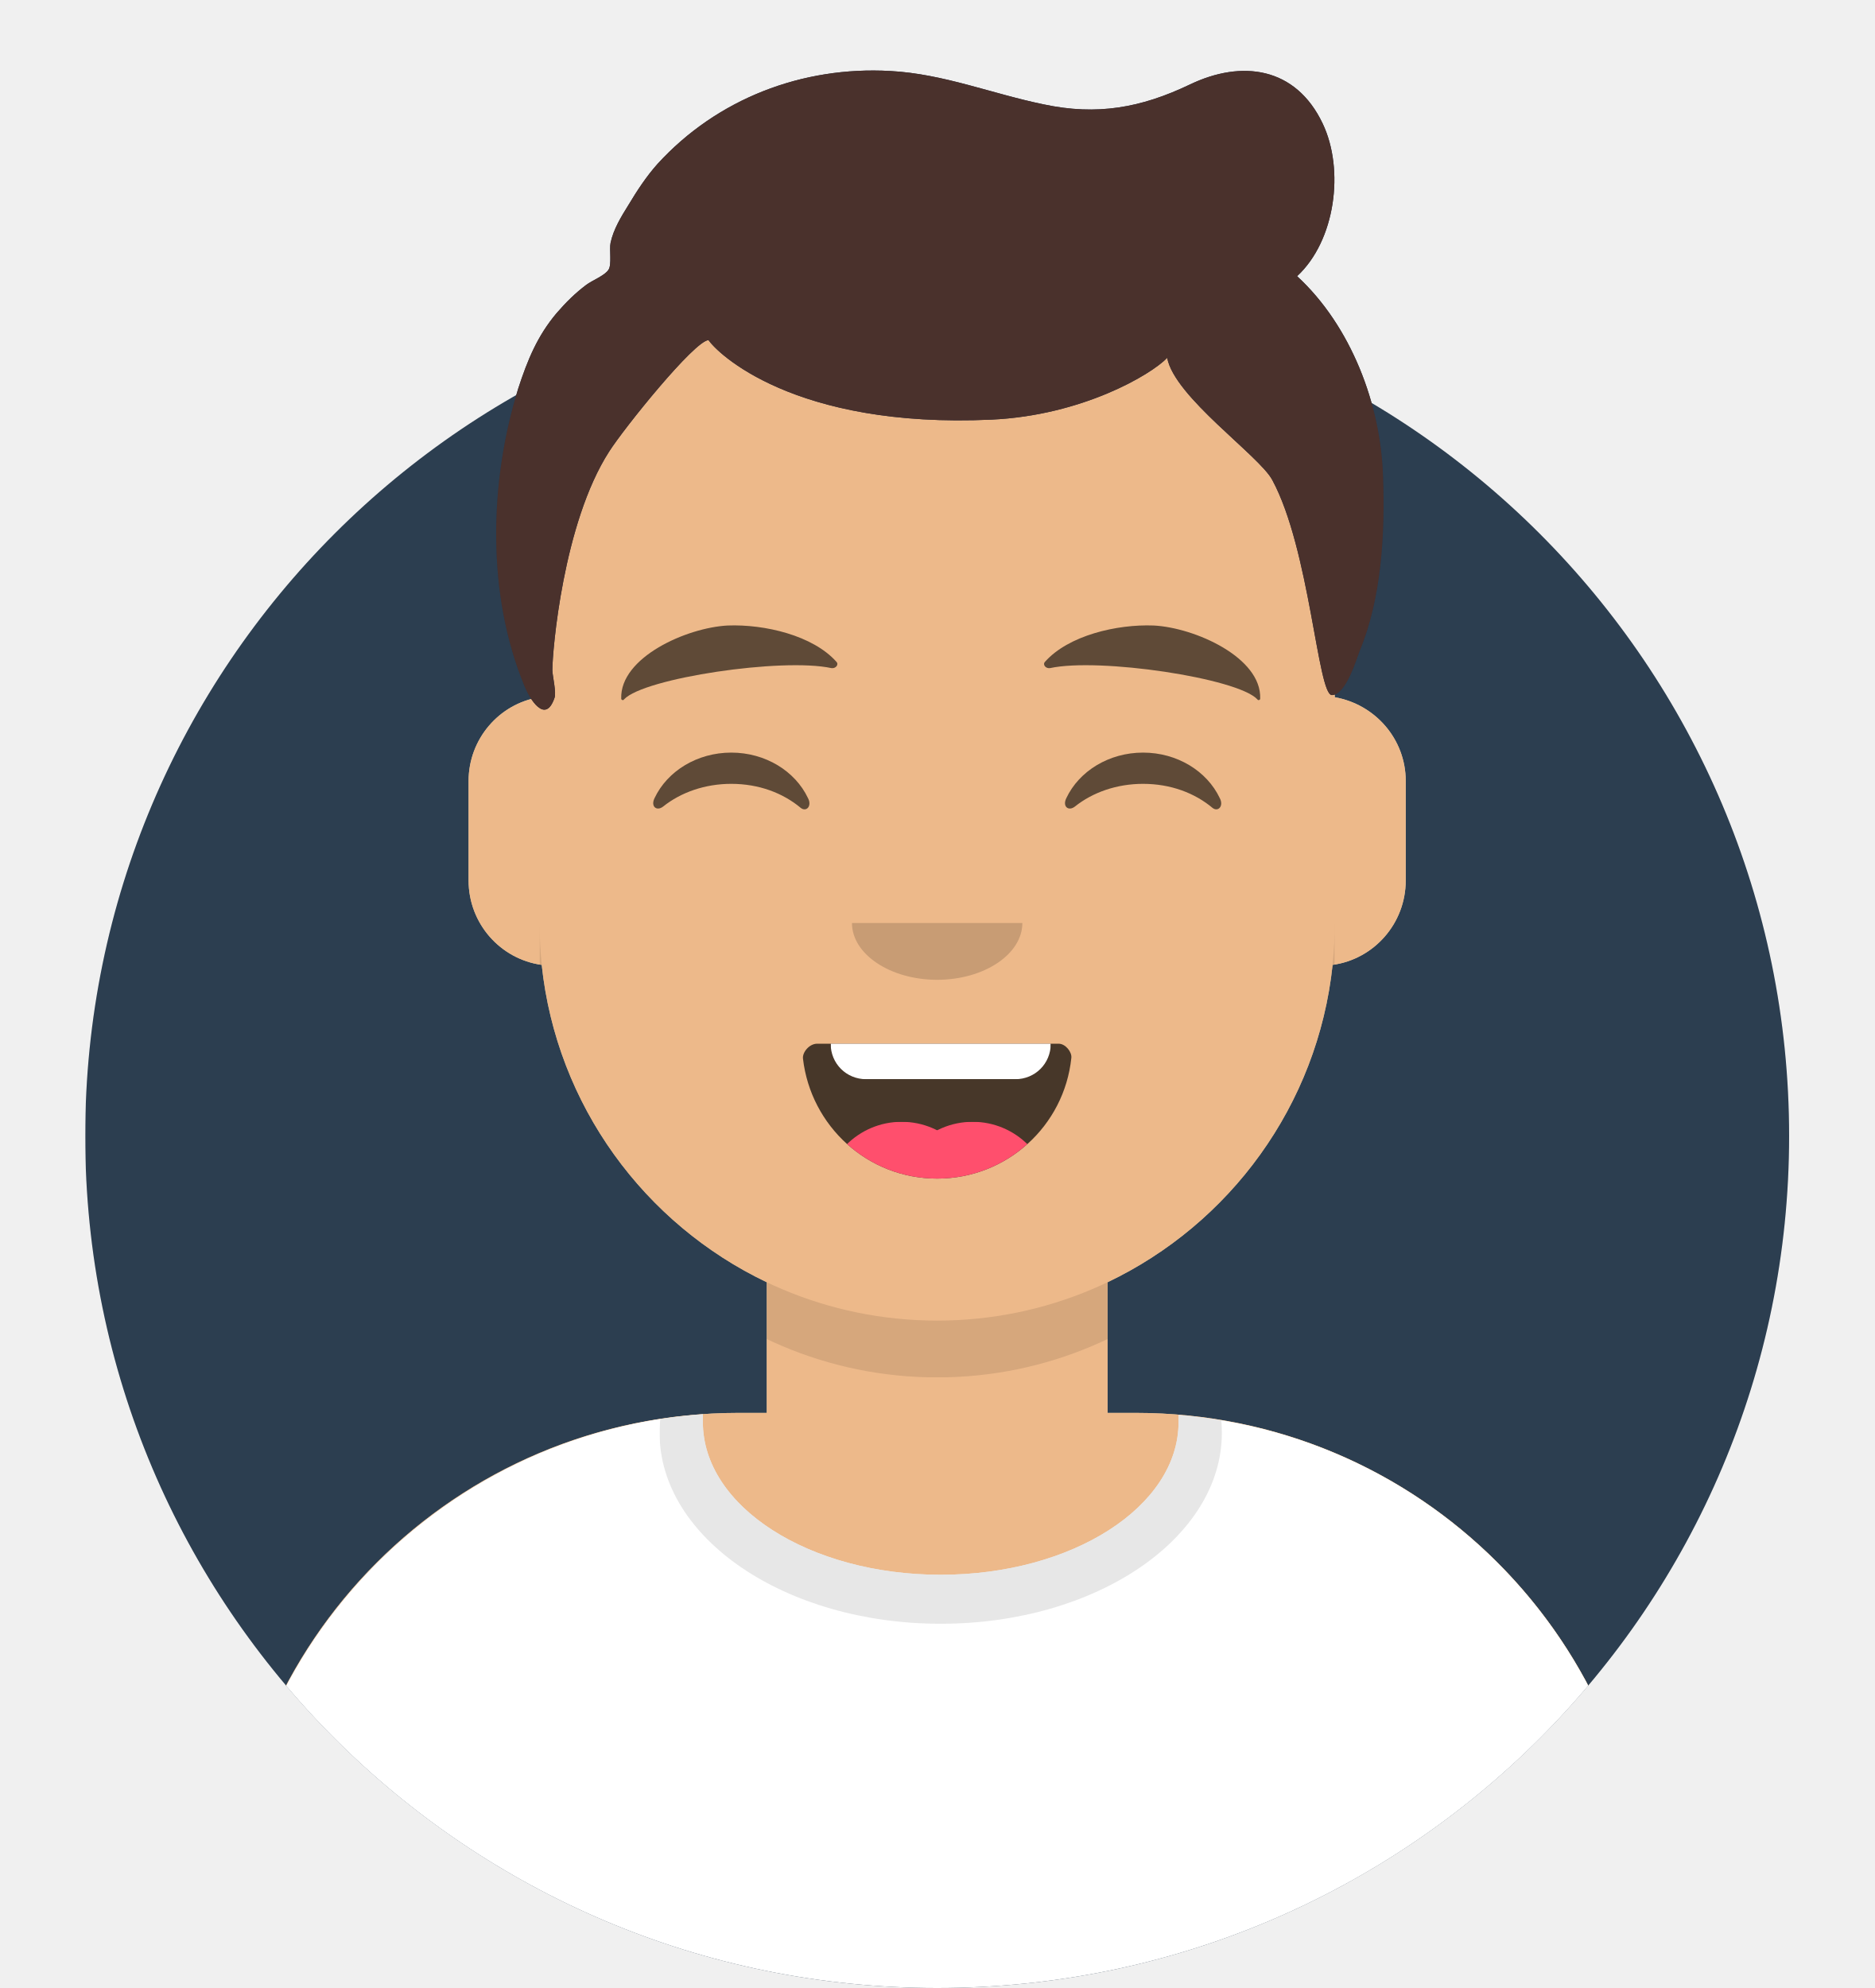
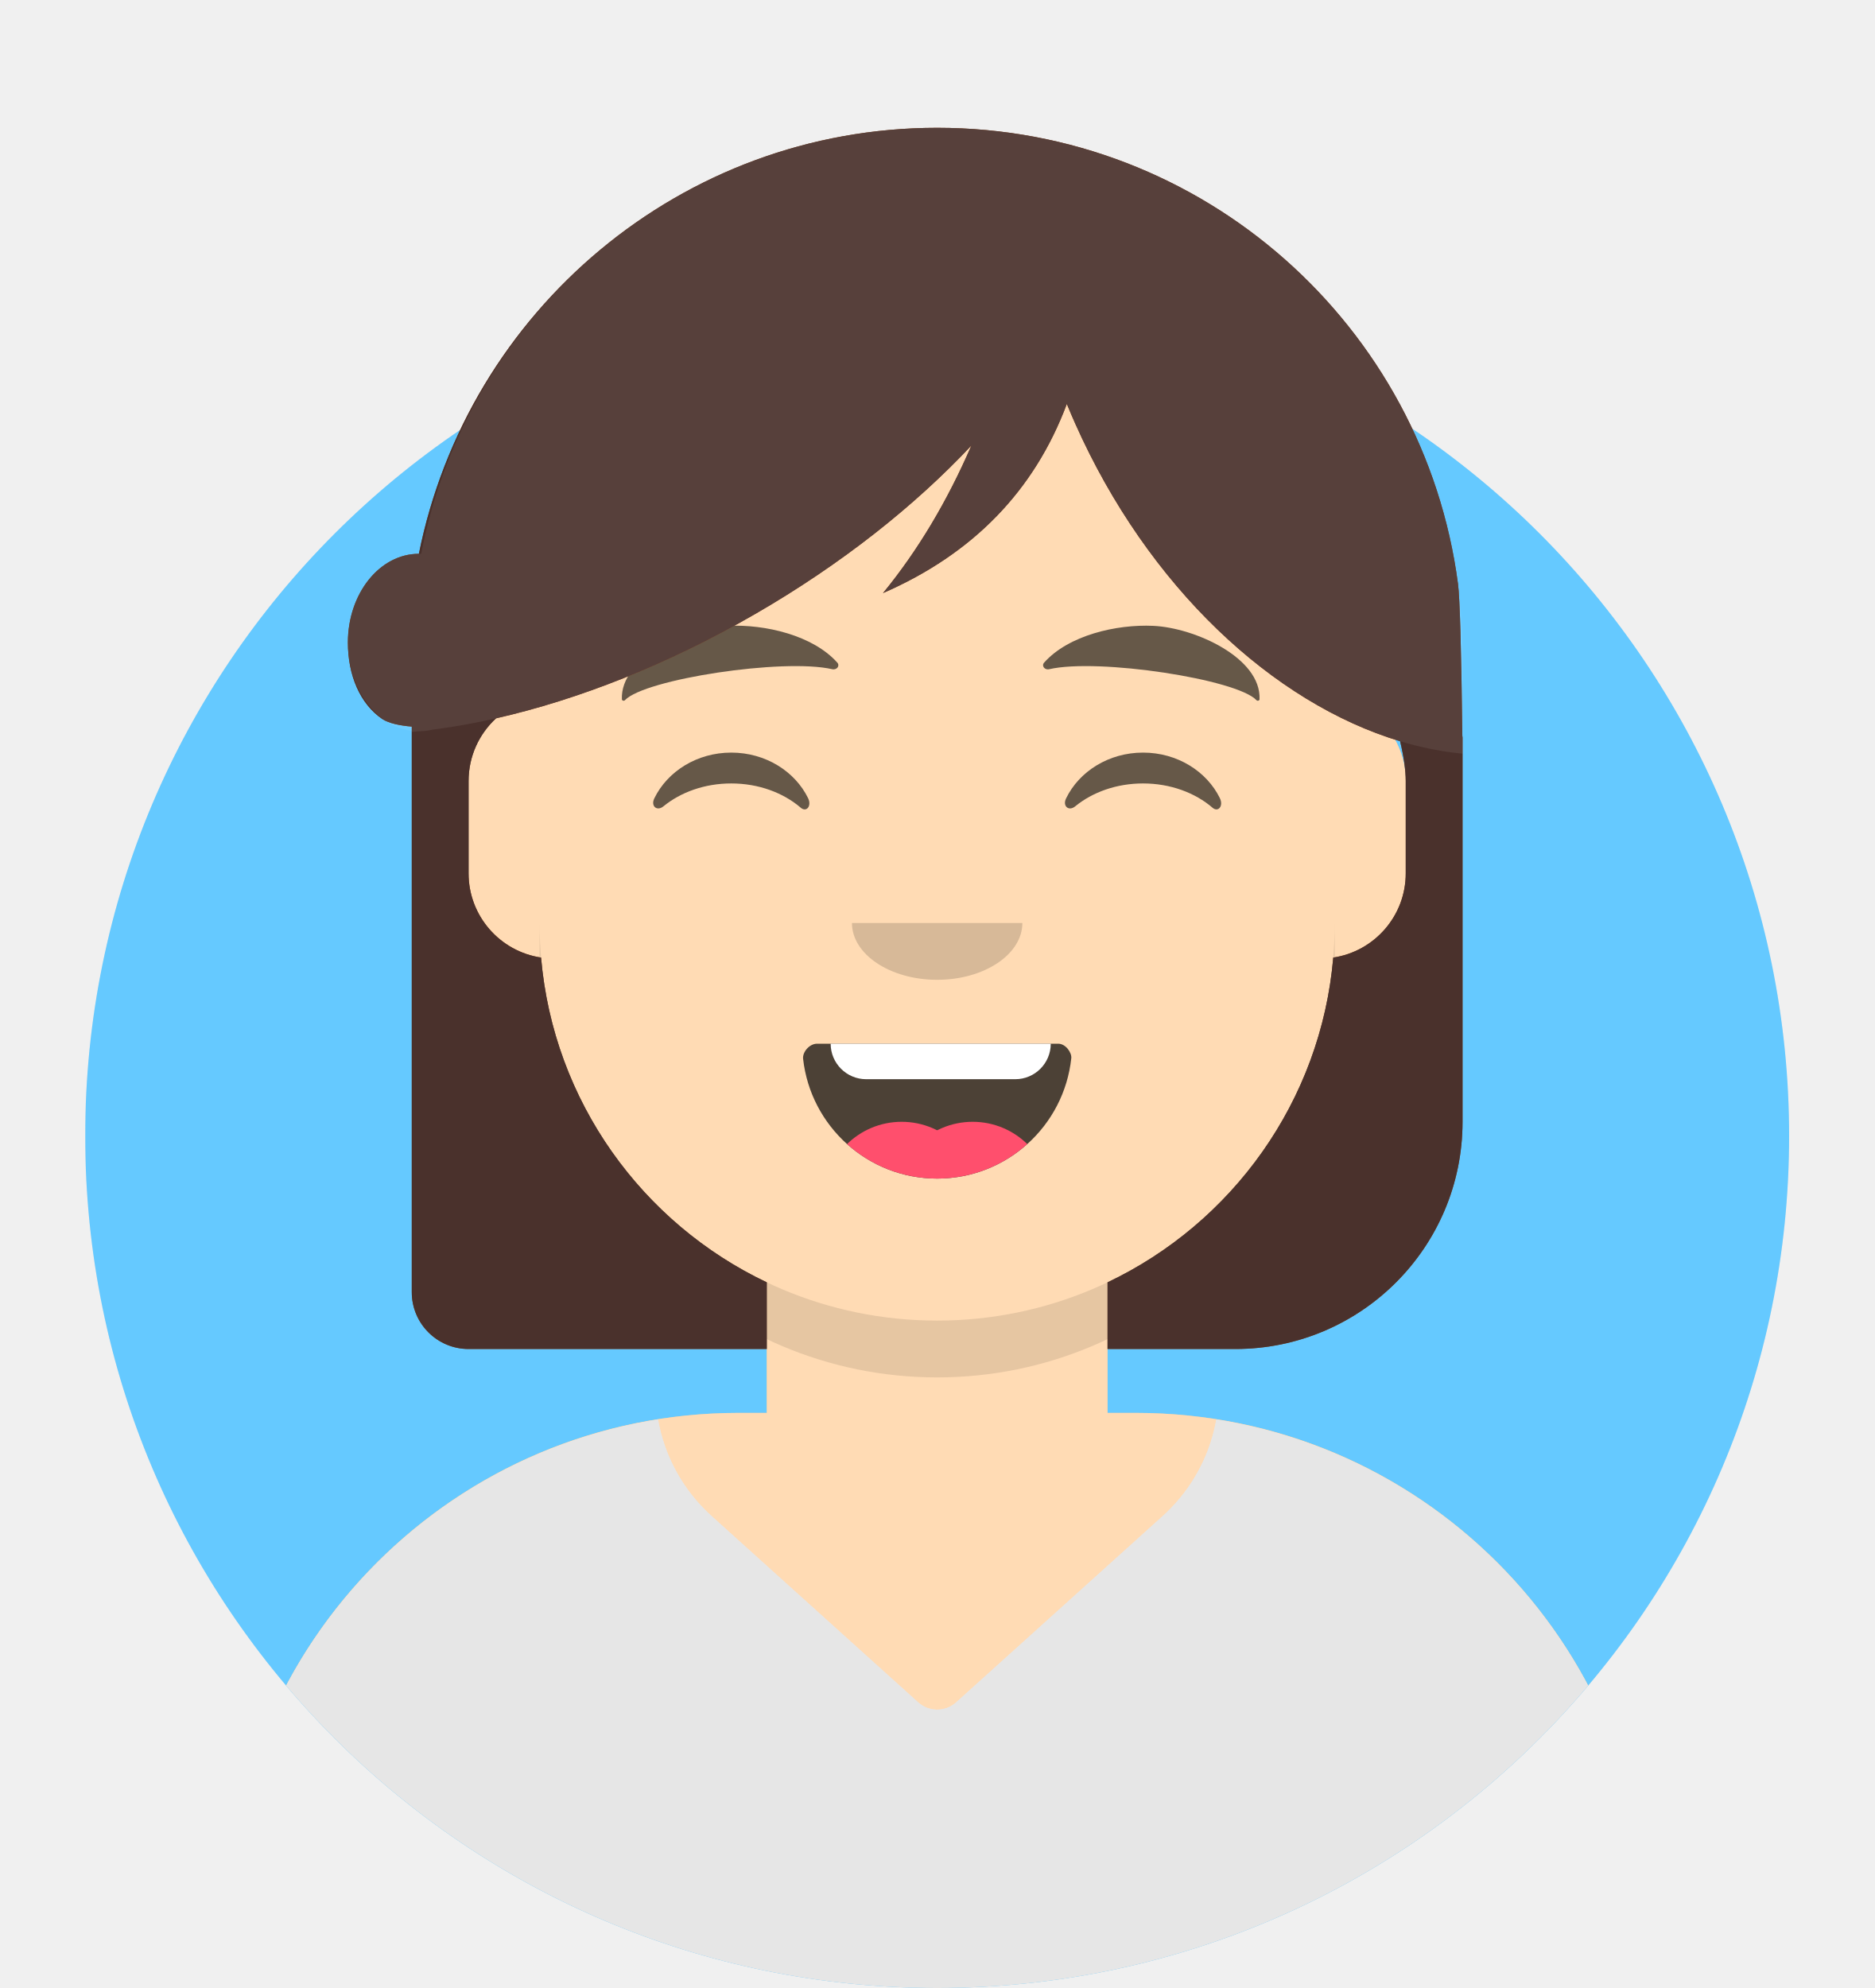
- <svg xmlns="http://www.w3.org/2000/svg" version="1.1" id="Layer_1" x="0px" y="0px" viewBox="0 0 264 280" style="enable-background:new 0 0 264 280;" xml:space="preserve">
-   <style type="text/css">
- 	.st0{fill-rule:evenodd;clip-rule:evenodd;fill:#E6E6E6;}
- 	.st1{filter:url(#Adobe_OpacityMaskFilter);}
- 	.st2{fill-rule:evenodd;clip-rule:evenodd;fill:#FFFFFF;}
- 	.st3{mask:url(#mask-2_1_);}
- 	.st4{fill-rule:evenodd;clip-rule:evenodd;fill:#2C3E50;}
- 	.st5{filter:url(#Adobe_OpacityMaskFilter_1_);}
- 	.st6{mask:url(#mask-4_1_);}
- 	.st7{fill-rule:evenodd;clip-rule:evenodd;fill:#D0C6AC;}
- 	.st8{filter:url(#Adobe_OpacityMaskFilter_2_);}
- 	.st9{mask:url(#mask-6_1_);}
- 	.st10{fill-rule:evenodd;clip-rule:evenodd;fill:#EDB98A;}
- 	.st11{filter:url(#Adobe_OpacityMaskFilter_3_);}
- 	.st12{mask:url(#mask-6_2_);fill-rule:evenodd;clip-rule:evenodd;fill-opacity:0.1;}
- 	.st13{filter:url(#Adobe_OpacityMaskFilter_4_);}
- 	.st14{mask:url(#react-mask-952_1_);}
- 	.st15{filter:url(#Adobe_OpacityMaskFilter_5_);}
- 	.st16{opacity:0.6;mask:url(#react-mask-952_2_);}
- 	.st17{fill-rule:evenodd;clip-rule:evenodd;fill-opacity:0.16;}
- 	.st18{fill-rule:evenodd;clip-rule:evenodd;fill-opacity:0.7;}
- 	.st19{filter:url(#Adobe_OpacityMaskFilter_6_);}
- 	.st20{mask:url(#react-mask-934_1_);fill-rule:evenodd;clip-rule:evenodd;fill:#FFFFFF;}
- 	.st21{filter:url(#Adobe_OpacityMaskFilter_7_);}
- 	.st22{mask:url(#react-mask-934_2_);}
- 	.st23{fill-rule:evenodd;clip-rule:evenodd;fill:#FF4F6D;}
- 	.st24{fill-rule:evenodd;clip-rule:evenodd;fill-opacity:0.6;}
- 	.st25{filter:url(#Adobe_OpacityMaskFilter_8_);}
- 	.st26{mask:url(#react-mask-925_1_);}
- 	.st27{fill-rule:evenodd;clip-rule:evenodd;fill:#28354B;}
- 	.st28{filter:url(#Adobe_OpacityMaskFilter_9_);}
- 	.st29{mask:url(#react-mask-924_1_);}
- 	.st30{fill-rule:evenodd;clip-rule:evenodd;fill:#4A312C;}
- </style>
-   <g>
-     <g transform="translate(-825, -1100)">
+ <svg xmlns="http://www.w3.org/2000/svg" xmlns:xlink="http://www.w3.org/1999/xlink" width="264px" height="280px" viewBox="0 0 264 280" version="1.1">
+   <defs>
+     <circle id="react-path-1" cx="120" cy="120" r="120">
+ </circle>
+     <path d="M12,160 C12,226.274 65.726,280 132,280 C198.274,280 252,226.274 252,160 L264,160 L264,-1.42108547e-14  L-3.19744231e-14,-1.42108547e-14 L-3.19744231e-14,160 L12,160 Z" id="react-path-2">
+ </path>
+     <path d="M124,144.611 L124,163 L128,163 L128,163 C167.765,163 200,195.235 200,235 L200,244 L0,244 L0,235  C-4.86974701e-15,195.235 32.235,163 72,163 L72,163 L76,163 L76,144.611 C58.763,136.422 46.372,119.687  44.305,99.881 C38.48,99.058 34,94.052 34,88 L34,74 C34,68.054 38.325,63.118 44,62.166  L44,56 L44,56 C44,25.072 69.072,5.68137151e-15 100,0 L100,0 L100,0 C130.928,-5.68137151e-15 156,25.072 156,56  L156,62.166 C161.675,63.118 166,68.054 166,74 L166,88 C166,94.052 161.52,99.058 155.695,99.881  C153.628,119.687 141.237,136.422 124,144.611 Z" id="react-path-3" />
+   </defs>
+   <g id="Avataaar" stroke="none" stroke-width="1" fill="none" fill-rule="evenodd">
+     <g transform="translate(-825, -1100)" id="Avataaar/Circle">
      <g transform="translate(825, 1100)">
-         <g id="Circle" transform="translate(12, 40)">
-           <g id="Circle-Background">
-             <circle class="st0" cx="120" cy="120" r="120" />
-           </g>
-           <defs>
-             <filter id="Adobe_OpacityMaskFilter" filterUnits="userSpaceOnUse" x="0" y="0" width="240" height="240">
-               <feColorMatrix type="matrix" values="1 0 0 0 0  0 1 0 0 0  0 0 1 0 0  0 0 0 1 0" />
-             </filter>
-           </defs>
-           <mask maskUnits="userSpaceOnUse" x="0" y="0" width="240" height="240" id="mask-2_1_">
-             <g class="st1">
-               <circle id="path-1_1_" class="st2" cx="120" cy="120" r="120" />
-             </g>
+         <g id="Circle" stroke-width="1" fill-rule="evenodd" transform="translate(12, 40)">
+           <mask id="react-mask-4" fill="white">
+             <use xlink:href="#react-path-1" />
          </mask>
-           <g class="st3">
-             <rect class="st4" width="240" height="240" />
+           <use id="Circle-Background" fill="#E6E6E6" xlink:href="#react-path-1">
+ </use>
+           <g id="Color/Palette/Blue-01" mask="url(#react-mask-4)" fill="#65C9FF">
+             <rect id="🖍Color" x="0" y="0" width="240" height="240">
+ </rect>
          </g>
        </g>
+         <mask id="react-mask-5" fill="white">
+           <use xlink:href="#react-path-2">
+ </use>
+         </mask>
        <g id="Mask">
- 			</g>
-         <defs>
-           <filter id="Adobe_OpacityMaskFilter_1_" filterUnits="userSpaceOnUse" x="-1" y="0" width="265" height="280">
-             <feColorMatrix type="matrix" values="1 0 0 0 0  0 1 0 0 0  0 0 1 0 0  0 0 0 1 0" />
-           </filter>
-         </defs>
-         <mask maskUnits="userSpaceOnUse" x="-1" y="0" width="265" height="280" id="mask-4_1_">
-           <g class="st5">
-             <path id="path-3_1_" class="st2" d="M12,160c0,66.3,53.7,120,120,120s120-53.7,120-120h12V0H0v160H12z" />
-           </g>
-         </mask>
-         <g id="Avataaar" class="st6">
+ </g>
+         <g id="Avataaar" stroke-width="1" fill-rule="evenodd" mask="url(#react-mask-5)">
          <g id="Body" transform="translate(32, 36)">
-             <g>
-               <path class="st7" d="M124,144.6V163h4l0,0c39.8,0,72,32.2,72,72v9H0v-9c0-39.8,32.2-72,72-72l0,0h4v-18.4        c-17.2-8.2-29.6-24.9-31.7-44.7C38.5,99.1,34,94.1,34,88V74c0-5.9,4.3-10.9,10-11.8V56l0,0c0-30.9,25.1-56,56-56l0,0l0,0        c30.9,0,56,25.1,56,56v6.2c5.7,1,10,5.9,10,11.8v14c0,6.1-4.5,11.1-10.3,11.9C153.6,119.7,141.2,136.4,124,144.6z" />
-             </g>
-             <defs>
-               <filter id="Adobe_OpacityMaskFilter_2_" filterUnits="userSpaceOnUse" x="-32" y="0" width="264" height="244">
-                 <feColorMatrix type="matrix" values="1 0 0 0 0  0 1 0 0 0  0 0 1 0 0  0 0 0 1 0" />
-               </filter>
-             </defs>
-             <mask maskUnits="userSpaceOnUse" x="-32" y="0" width="264" height="244" id="mask-6_1_">
-               <g class="st8">
-                 <path id="path-5_1_" class="st2" d="M124,144.6V163h4l0,0c39.8,0,72,32.2,72,72v9H0v-9c0-39.8,32.2-72,72-72l0,0h4v-18.4         c-17.2-8.2-29.6-24.9-31.7-44.7C38.5,99.1,34,94.1,34,88V74c0-5.9,4.3-10.9,10-11.8V56l0,0c0-30.9,25.1-56,56-56l0,0l0,0         c30.9,0,56,25.1,56,56v6.2c5.7,1,10,5.9,10,11.8v14c0,6.1-4.5,11.1-10.3,11.9C153.6,119.7,141.2,136.4,124,144.6z" />
-               </g>
+             <mask id="react-mask-6" fill="white">
+               <use xlink:href="#react-path-3">
+ </use>
            </mask>
-             <g class="st9">
-               <g id="Color" transform="translate(-32, 0)">
-                 <rect class="st10" width="264" height="244" />
+             <use fill="#D0C6AC" xlink:href="#react-path-3">
+ </use>
+             <g id="Skin/👶🏽-03-Brown" mask="url(#react-mask-6)" fill="#FFDBB4">
+               <g transform="translate(0, 0)" id="Color">
+                 <rect x="0" y="0" width="264" height="280">
+ </rect>
              </g>
            </g>
+             <path d="M156,79 L156,102 C156,132.928 130.928,158 100,158 C69.072,158 44,132.928 44,102 L44,79 L44,94 C44,124.928  69.072,150 100,150 C130.928,150 156,124.928 156,94 L156,79 Z" id="Neck-Shadow" fill-opacity="0.1" fill="#000000" mask="url(#react-mask-6)">
+ </path>
+           </g>
+           <g id="Clothing/Shirt-V-Neck" transform="translate(0, 170)">
            <defs>
-               <filter id="Adobe_OpacityMaskFilter_3_" filterUnits="userSpaceOnUse" x="44" y="79" width="112" height="79">
-                 <feColorMatrix type="matrix" values="1 0 0 0 0  0 1 0 0 0  0 0 1 0 0  0 0 0 1 0" />
-               </filter>
+               <path d="M171.32,29.936 C205.706,35.367 232,65.139 232,101.052 L232,110 L32,110 L32,101.052 C32,65.138  58.294,35.366 92.682,29.936 C93.584,35.005 96.116,39.824 100.236,43.539 L100.236,43.539  L129.321,69.768 C130.843,71.14 133.157,71.14 134.679,69.768 L134.679,69.768 L163.764,43.539  C164.189,43.155 164.601,42.756 164.998,42.343 C168.414,38.787 170.517,34.452 171.32,29.936 Z" id="react-path-59">
+ </path>
            </defs>
-             <mask maskUnits="userSpaceOnUse" x="44" y="79" width="112" height="79" id="mask-6_2_">
-               <g class="st11">
-                 <path id="path-5_2_" class="st2" d="M124,144.6V163h4l0,0c39.8,0,72,32.2,72,72v9H0v-9c0-39.8,32.2-72,72-72l0,0h4v-18.4         c-17.2-8.2-29.6-24.9-31.7-44.7C38.5,99.1,34,94.1,34,88V74c0-5.9,4.3-10.9,10-11.8V56l0,0c0-30.9,25.1-56,56-56l0,0l0,0         c30.9,0,56,25.1,56,56v6.2c5.7,1,10,5.9,10,11.8v14c0,6.1-4.5,11.1-10.3,11.9C153.6,119.7,141.2,136.4,124,144.6z" />
-               </g>
+             <mask id="react-mask-60" fill="white">
+               <use xlink:href="#react-path-59">
+ </use>
            </mask>
-             <path id="Neck-Shadow" class="st12" d="M156,79v23c0,30.9-25.1,56-56,56s-56-25.1-56-56V79v15c0,30.9,25.1,56,56,56       s56-25.1,56-56V79z" />
-           </g>
-           <g transform="translate(0, 170)">
-             <g id="Clothes">
-               <path class="st0" d="M166,29.3c37,3,66,34,66,71.8v8.9H32v-8.9C32,63,61.6,31.8,99,29.2c0,0.4,0,0.7,0,1.1        c0,11.9,15,21.5,33.5,21.5S166,42.2,166,30.3C166,30,166,29.6,166,29.3z" />
-             </g>
-             <defs>
-               <filter id="Adobe_OpacityMaskFilter_4_" filterUnits="userSpaceOnUse" x="0" y="0" width="264" height="110">
-                 <feColorMatrix type="matrix" values="1 0 0 0 0  0 1 0 0 0  0 0 1 0 0  0 0 0 1 0" />
-               </filter>
-             </defs>
-             <mask maskUnits="userSpaceOnUse" x="0" y="0" width="264" height="110" id="react-mask-952_1_">
-               <g class="st13">
-                 <path id="react-path-951_1_" class="st2" d="M166,29.3c37,3,66,34,66,71.8v8.9H32v-8.9C32,63,61.6,31.8,99,29.2         c0,0.4,0,0.7,0,1.1c0,11.9,15,21.5,33.5,21.5S166,42.2,166,30.3C166,30,166,29.6,166,29.3z" />
-               </g>
-             </mask>
-             <g class="st14">
-               <rect class="st2" width="264" height="110" />
-             </g>
-             <defs>
-               <filter id="Adobe_OpacityMaskFilter_5_" filterUnits="userSpaceOnUse" x="92.9" y="4.9" width="79.3" height="53.8">
-                 <feColorMatrix type="matrix" values="1 0 0 0 0  0 1 0 0 0  0 0 1 0 0  0 0 0 1 0" />
-               </filter>
-             </defs>
-             <mask maskUnits="userSpaceOnUse" x="92.9" y="4.9" width="79.3" height="53.8" id="react-mask-952_2_">
-               <g class="st15">
-                 <path id="react-path-951_2_" class="st2" d="M166,29.3c37,3,66,34,66,71.8v8.9H32v-8.9C32,63,61.6,31.8,99,29.2         c0,0.4,0,0.7,0,1.1c0,11.9,15,21.5,33.5,21.5S166,42.2,166,30.3C166,30,166,29.6,166,29.3z" />
-               </g>
-             </mask>
-             <g id="Shadowy" class="st16">
-               <g transform="translate(92, 4)">
-                 <ellipse class="st17" cx="40.5" cy="27.8" rx="39.6" ry="26.9" />
-               </g>
+             <use id="Clothes" fill="#E6E6E6" fill-rule="evenodd" xlink:href="#react-path-59">
+ </use>
+             <g id="Color/Palette/Gray-01" mask="url(#react-mask-60)" fill-rule="evenodd" fill="#E6E6E6">
+               <rect id="🖍Color" x="0" y="0" width="264" height="110">
+ </rect>
            </g>
          </g>
-           <g id="Face" transform="translate(76, 82)">
-             <g transform="translate(2, 52)">
-               <g id="Mouth">
-                 <path class="st18" d="M35.1,15.1C36.2,24.6,44.2,32,54,32c9.8,0,17.9-7.4,18.9-17c0.1-0.8-0.8-2-1.8-2c-14.9,0-26.3,0-34,0         C36,13,35,14.2,35.1,15.1z" />
-               </g>
+           <g id="Face" transform="translate(76, 82)" fill="#000000">
+             <g id="Mouth/Smile" transform="translate(2, 52)">
              <defs>
-                 <filter id="Adobe_OpacityMaskFilter_6_" filterUnits="userSpaceOnUse" x="39" y="2" width="31" height="16">
-                   <feColorMatrix type="matrix" values="1 0 0 0 0  0 1 0 0 0  0 0 1 0 0  0 0 0 1 0" />
-                 </filter>
+                 <path d="M35.118,15.128 C36.176,24.62 44.226,32 54,32 C63.804,32 71.874,24.574 72.892,15.04  C72.974,14.273 72.117,13 71.043,13 C56.149,13 44.738,13 37.087,13 C36.007,13 35.012,14.178  35.118,15.128 Z" id="react-path-63">
+ </path>
              </defs>
-               <mask maskUnits="userSpaceOnUse" x="39" y="2" width="31" height="16" id="react-mask-934_1_">
-                 <g class="st19">
-                   <path id="react-path-933_1_" class="st2" d="M35.1,15.1C36.2,24.6,44.2,32,54,32c9.8,0,17.9-7.4,18.9-17          c0.1-0.8-0.8-2-1.8-2c-14.9,0-26.3,0-34,0C36,13,35,14.2,35.1,15.1z" />
-                 </g>
+               <mask id="react-mask-64" fill="white">
+                 <use xlink:href="#react-path-63">
+ </use>
              </mask>
-               <path id="Teeth" class="st20" d="M44,2h21c2.8,0,5,2.2,5,5v6c0,2.8-2.2,5-5,5H44c-2.8,0-5-2.2-5-5V7C39,4.2,41.2,2,44,2z" />
-               <defs>
-                 <filter id="Adobe_OpacityMaskFilter_7_" filterUnits="userSpaceOnUse" x="38" y="24" width="32" height="22">
-                   <feColorMatrix type="matrix" values="1 0 0 0 0  0 1 0 0 0  0 0 1 0 0  0 0 0 1 0" />
-                 </filter>
-               </defs>
-               <mask maskUnits="userSpaceOnUse" x="38" y="24" width="32" height="22" id="react-mask-934_2_">
-                 <g class="st21">
-                   <path id="react-path-933_2_" class="st2" d="M35.1,15.1C36.2,24.6,44.2,32,54,32c9.8,0,17.9-7.4,18.9-17          c0.1-0.8-0.8-2-1.8-2c-14.9,0-26.3,0-34,0C36,13,35,14.2,35.1,15.1z" />
-                 </g>
-               </mask>
-               <g id="Tongue" class="st22">
+               <use id="Mouth" fill-opacity="0.7" fill="#000000" fill-rule="evenodd" xlink:href="#react-path-63">
+ </use>
+               <rect id="Teeth" fill="#FFFFFF" fill-rule="evenodd" mask="url(#react-mask-64)" x="39" y="2" width="31" height="16" rx="5">
+ </rect>
+               <g id="Tongue" stroke-width="1" fill-rule="evenodd" mask="url(#react-mask-64)" fill="#FF4F6D">
                <g transform="translate(38, 24)">
-                   <circle class="st23" cx="11" cy="11" r="11" />
-                   <circle class="st23" cx="21" cy="11" r="11" />
+                   <circle cx="11" cy="11" r="11">
+ </circle>
+                   <circle cx="21" cy="11" r="11">
+ </circle>
                </g>
              </g>
            </g>
-             <g transform="translate(28, 40)">
-               <path id="Nose" class="st17" d="M16,8c0,4.4,5.4,8,12,8l0,0c6.6,0,12-3.6,12-8" />
+             <g id="Nose/Default" transform="translate(28, 40)" fill-opacity="0.16">
+               <path d="M16,8 C16,12.418 21.373,16 28,16 L28,16 C34.627,16 40,12.418 40,8" id="Nose">
+ </path>
            </g>
-             <g transform="translate(0, 8)">
-               <path id="Squint" class="st24" d="M16.2,22.4C18,18.6,22.2,16,27,16c4.8,0,9,2.6,10.8,6.4c0.6,1.1-0.2,2-1,1.4        c-2.5-2.1-5.9-3.4-9.8-3.4c-3.7,0-7.1,1.2-9.6,3.2C16.5,24.3,15.6,23.6,16.2,22.4z" />
-               <path class="st24" d="M74.2,22.4C76,18.6,80.2,16,85,16c4.8,0,9,2.6,10.8,6.4c0.6,1.1-0.2,2-1,1.4c-2.5-2.1-5.9-3.4-9.8-3.4        c-3.7,0-7.1,1.2-9.6,3.2C74.5,24.3,73.6,23.6,74.2,22.4z" />
+             <g id="Eyes/Happy-😁" transform="translate(0, 8)" fill-opacity="0.6">
+               <path d="M16.16,22.447 C18.007,18.649 22.164,16 26.998,16 C31.814,16 35.959,18.63 37.815,22.407  C38.367,23.529 37.582,24.447 36.791,23.767 C34.34,21.66 30.859,20.344 26.998,20.344 C23.257,20.344 19.874,21.579 17.438,23.572  C16.547,24.3 15.62,23.558 16.16,22.447 Z" id="Squint">
+ </path>
+               <path d="M74.16,22.447 C76.007,18.649 80.164,16 84.998,16 C89.814,16 93.959,18.63 95.815,22.407 C96.367,23.529 95.582,24.447 94.791,23.767  C92.34,21.66 88.859,20.344 84.998,20.344 C81.257,20.344 77.874,21.579 75.438,23.572 C74.547,24.3 73.62,23.558 74.16,22.447 Z" id="Squint">
+ </path>
            </g>
-             <g>
-               <path id="Eyebrow" class="st24" d="M26.5,6.1c-5.8,0.3-15.2,4.5-15,10.3c0,0.2,0.3,0.3,0.4,0.1c2.8-3,22.3-5.9,29.2-4.4        c0.6,0.1,1.1-0.5,0.7-0.9C38.5,7.5,31.7,5.9,26.5,6.1" />
-               <path class="st24" d="M86.5,6.1c5.8,0.3,15.2,4.5,15,10.3c0,0.2-0.3,0.3-0.4,0.1c-2.8-3-22.3-5.9-29.2-4.4        c-0.6,0.1-1.1-0.5-0.7-0.9C74.5,7.5,81.3,5.9,86.5,6.1" />
+             <g id="Eyebrow/Natural/Default-Natural" fill-opacity="0.6">
+               <path d="M26.039,6.21 C20.278,6.983 11.293,12.005 12.044,17.818 C12.069,18.008 12.357,18.067 12.481,17.908 C14.967,14.72 34.193,10.037  41.194,11.015 C41.835,11.104 42.258,10.443 41.821,10.03 C38.077,6.495 31.2,5.512 26.039,6.21" id="Eyebrow" transform="translate(27, 12) rotate(5) translate(-27, -12) ">
+ </path>
+               <path d="M85.039,6.21 C79.278,6.983 70.293,12.005 71.044,17.818 C71.069,18.008 71.357,18.067 71.481,17.908 C73.967,14.72 93.193,10.037 100.194,11.015  C100.835,11.104 101.258,10.443 100.821,10.03 C97.077,6.495 90.2,5.512 85.039,6.21" id="Eyebrow" transform="translate(86, 12) scale(-1, 1) rotate(5) translate(-86, -12) ">
+ </path>
            </g>
          </g>
-           <g id="Top">
+           <g id="Top" stroke-width="1" fill-rule="evenodd">
            <defs>
-               <filter id="Adobe_OpacityMaskFilter_8_" filterUnits="userSpaceOnUse" x="-1" y="0" width="264" height="280">
-                 <feColorMatrix type="matrix" values="1 0 0 0 0  0 1 0 0 0  0 0 1 0 0  0 0 0 1 0" />
-               </filter>
+               <rect id="react-path-85" x="0" y="0" width="264" height="280">
+ </rect>
+               <path d="M59,102.34 C59,118.921 59,145.474 59,182 C59,186.418 62.582,190 67,190 L109,190 L109,180.611 C91.469,172.283 78.952,155.115 77.209,134.867  C71.431,134.002 67,129.019 67,123 L67,110 C67,106.509 68.49,103.367 70.869,101.174 C82.409,98.555 94.971,93.638 107.342,86.495 C119.473,79.491 129.844,71.258 137.821,62.752  C134.394,70.66 130.245,77.588 125.372,83.535 C138.047,78.012 146.678,69.132 151.264,56.896 C151.641,57.818 152.035,58.739 152.444,59.658 C162.7,82.693 180.318,99.019 198.206,104.403  C198.719,106.513 199,108.484 199,110 L199,123 C199,129.019 194.569,134.002 188.791,134.867 C187.048,155.115 174.531,172.283 157,180.611 L157,190 L175,190 C192.673,190 207,175.673 207,158 C207,133.944 207,115.903 207,103.875  C207,103.808 206.991,103.721 206.972,103.615 C206.828,91.354 206.624,84.224 206.36,82.226 C201.577,45.976 170.556,18 133,18 C96.915,18 66.863,43.828 60,78 C54.477,78 50,83.596 50,90.5 C50,95.051 51.695,99.143 54.853,101.273 C55.758,101.883 57.324,102.198 59,102.34 Z" id="react-path-86">
+ </path>
            </defs>
-             <mask maskUnits="userSpaceOnUse" x="-1" y="0" width="264" height="280" id="react-mask-925_1_">
-               <g class="st25">
-                 <rect id="react-path-927_1_" class="st2" width="264" height="280" />
-               </g>
+             <mask id="react-mask-83" fill="white">
+               <use xlink:href="#react-path-85">
+ </use>
            </mask>
-             <g class="st26">
+             <g id="Mask">
+ </g>
+             <g id="Top/Long-Hair/Long-but-not-too-long" mask="url(#react-mask-83)">
              <g transform="translate(-1, 0)">
-                 <g id="Short-Hair">
-                   <path class="st27" d="M183.7,38.9c5.4-5,6.7-15,3.6-21.5c-3.8-8-11.4-9-18.7-5.5c-6.9,3.3-13.1,4.4-20.6,2.8          c-7.3-1.5-14.1-4.3-21.6-4.7C114,9.3,102,13.9,93.6,23.1c-1.6,1.8-2.9,3.8-4.1,5.8c-1,1.6-2.1,3.4-2.5,5.3          c-0.2,0.9,0.2,3.1-0.3,3.8c-0.5,0.8-2.3,1.5-3.1,2.1c-1.6,1.2-2.9,2.5-4.2,4c-2.7,3.2-4.1,6.6-5.4,10.6          c-4.1,13.2-4.5,29,0.9,42c0.7,1.7,2.9,5.4,4.2,1.6c0.3-0.7-0.3-3.2-0.3-3.9c0-2.7,1.5-20.7,8-30.8c2.1-3.3,12-15.6,14-15.7          c1.1,1.7,11.9,12.5,39.9,11.2c12.7-0.6,22.4-6.3,24.7-8.7c1,5.5,13,13.8,14.8,17.2c5.3,9.8,6.4,30.3,8.4,30.3          s3.5-5.2,3.9-6.2c3.1-7.4,3.6-16.6,3.3-24.6C195.5,57,191.3,45.9,183.7,38.9z" />
+                 <g id="Behind" stroke-width="1" fill-rule="evenodd">
+                   <mask id="react-mask-84" fill="white">
+                     <use xlink:href="#react-path-86">
+ </use>
+                   </mask>
+                   <use id="Combined-Shape" fill="#944F23" xlink:href="#react-path-86">
+ </use>
+                   <g id="Skin/👶🏽-03-Brown" mask="url(#react-mask-84)" fill="#4A312C">
+                     <g transform="translate(0, 0) " id="Color">
+                       <rect x="0" y="0" width="264" height="280">
+ </rect>
+                     </g>
+                   </g>
                </g>
-                 <defs>
-                   <filter id="Adobe_OpacityMaskFilter_9_" filterUnits="userSpaceOnUse" x="0" y="0" width="264" height="280">
-                     <feColorMatrix type="matrix" values="1 0 0 0 0  0 1 0 0 0  0 0 1 0 0  0 0 0 1 0" />
-                   </filter>
-                 </defs>
-                 <mask maskUnits="userSpaceOnUse" x="0" y="0" width="264" height="280" id="react-mask-924_1_">
-                   <g class="st28">
-                     <path id="react-path-926_1_" class="st2" d="M183.7,38.9c5.4-5,6.7-15,3.6-21.5c-3.8-8-11.4-9-18.7-5.5           c-6.9,3.3-13.1,4.4-20.6,2.8c-7.3-1.5-14.1-4.3-21.6-4.7C114,9.3,102,13.9,93.6,23.1c-1.6,1.8-2.9,3.8-4.1,5.8           c-1,1.6-2.1,3.4-2.5,5.3c-0.2,0.9,0.2,3.1-0.3,3.8c-0.5,0.8-2.3,1.5-3.1,2.1c-1.6,1.2-2.9,2.5-4.2,4           c-2.7,3.2-4.1,6.6-5.4,10.6c-4.1,13.2-4.5,29,0.9,42c0.7,1.7,2.9,5.4,4.2,1.6c0.3-0.7-0.3-3.2-0.3-3.9           c0-2.7,1.5-20.7,8-30.8c2.1-3.3,12-15.6,14-15.7c1.1,1.7,11.9,12.5,39.9,11.2c12.7-0.6,22.4-6.3,24.7-8.7           c1,5.5,13,13.8,14.8,17.2c5.3,9.8,6.4,30.3,8.4,30.3s3.5-5.2,3.9-6.2c3.1-7.4,3.6-16.6,3.3-24.6           C195.5,57,191.3,45.9,183.7,38.9z" />
-                   </g>
-                 </mask>
-                 <g class="st29">
-                   <g transform="translate(0, 0) ">
-                     <rect class="st30" width="264" height="280" />
-                   </g>
+                 <g id="Top" opacity="0.44" stroke-width="1" fill-rule="evenodd" transform="translate(50, 18)" fill-opacity="0.16">
+                   <path d="M11.899,84.775 C25.711,83.015 41.679,77.538 57.342,68.495 C69.473,61.491 79.844,53.258 87.821,44.752  C84.394,52.66 80.245,59.588 75.372,65.535 C88.047,60.012 96.678,51.132 101.264,38.896 C101.641,39.818 102.035,40.739 102.444,41.658  C114.382,68.471 136.296,86.194 157,88.151 L157,88.151 L157,74 C157,33.131 123.869,-7.50752664e-15 83,0 C46.915,6.62868839e-15 16.863,25.828 10.321,60.006  C10.215,60.002 10.107,60 10,60 C4.477,60 0,65.596 0,72.5 C0,78.982 3.947,84.311 9,84.938 L9,85.093 C9.316,85.064 9.634,85.033 9.953,85  C9.968,85 9.984,85 10,85 C10.649,85 11.284,84.923 11.899,84.775 Z" id="Combined-Shape" fill="#FFFFFF">
+ </path>
                </g>
              </g>
            </g>
          </g>
        </g>
      </g>
    </g>
  </g>
</svg>
